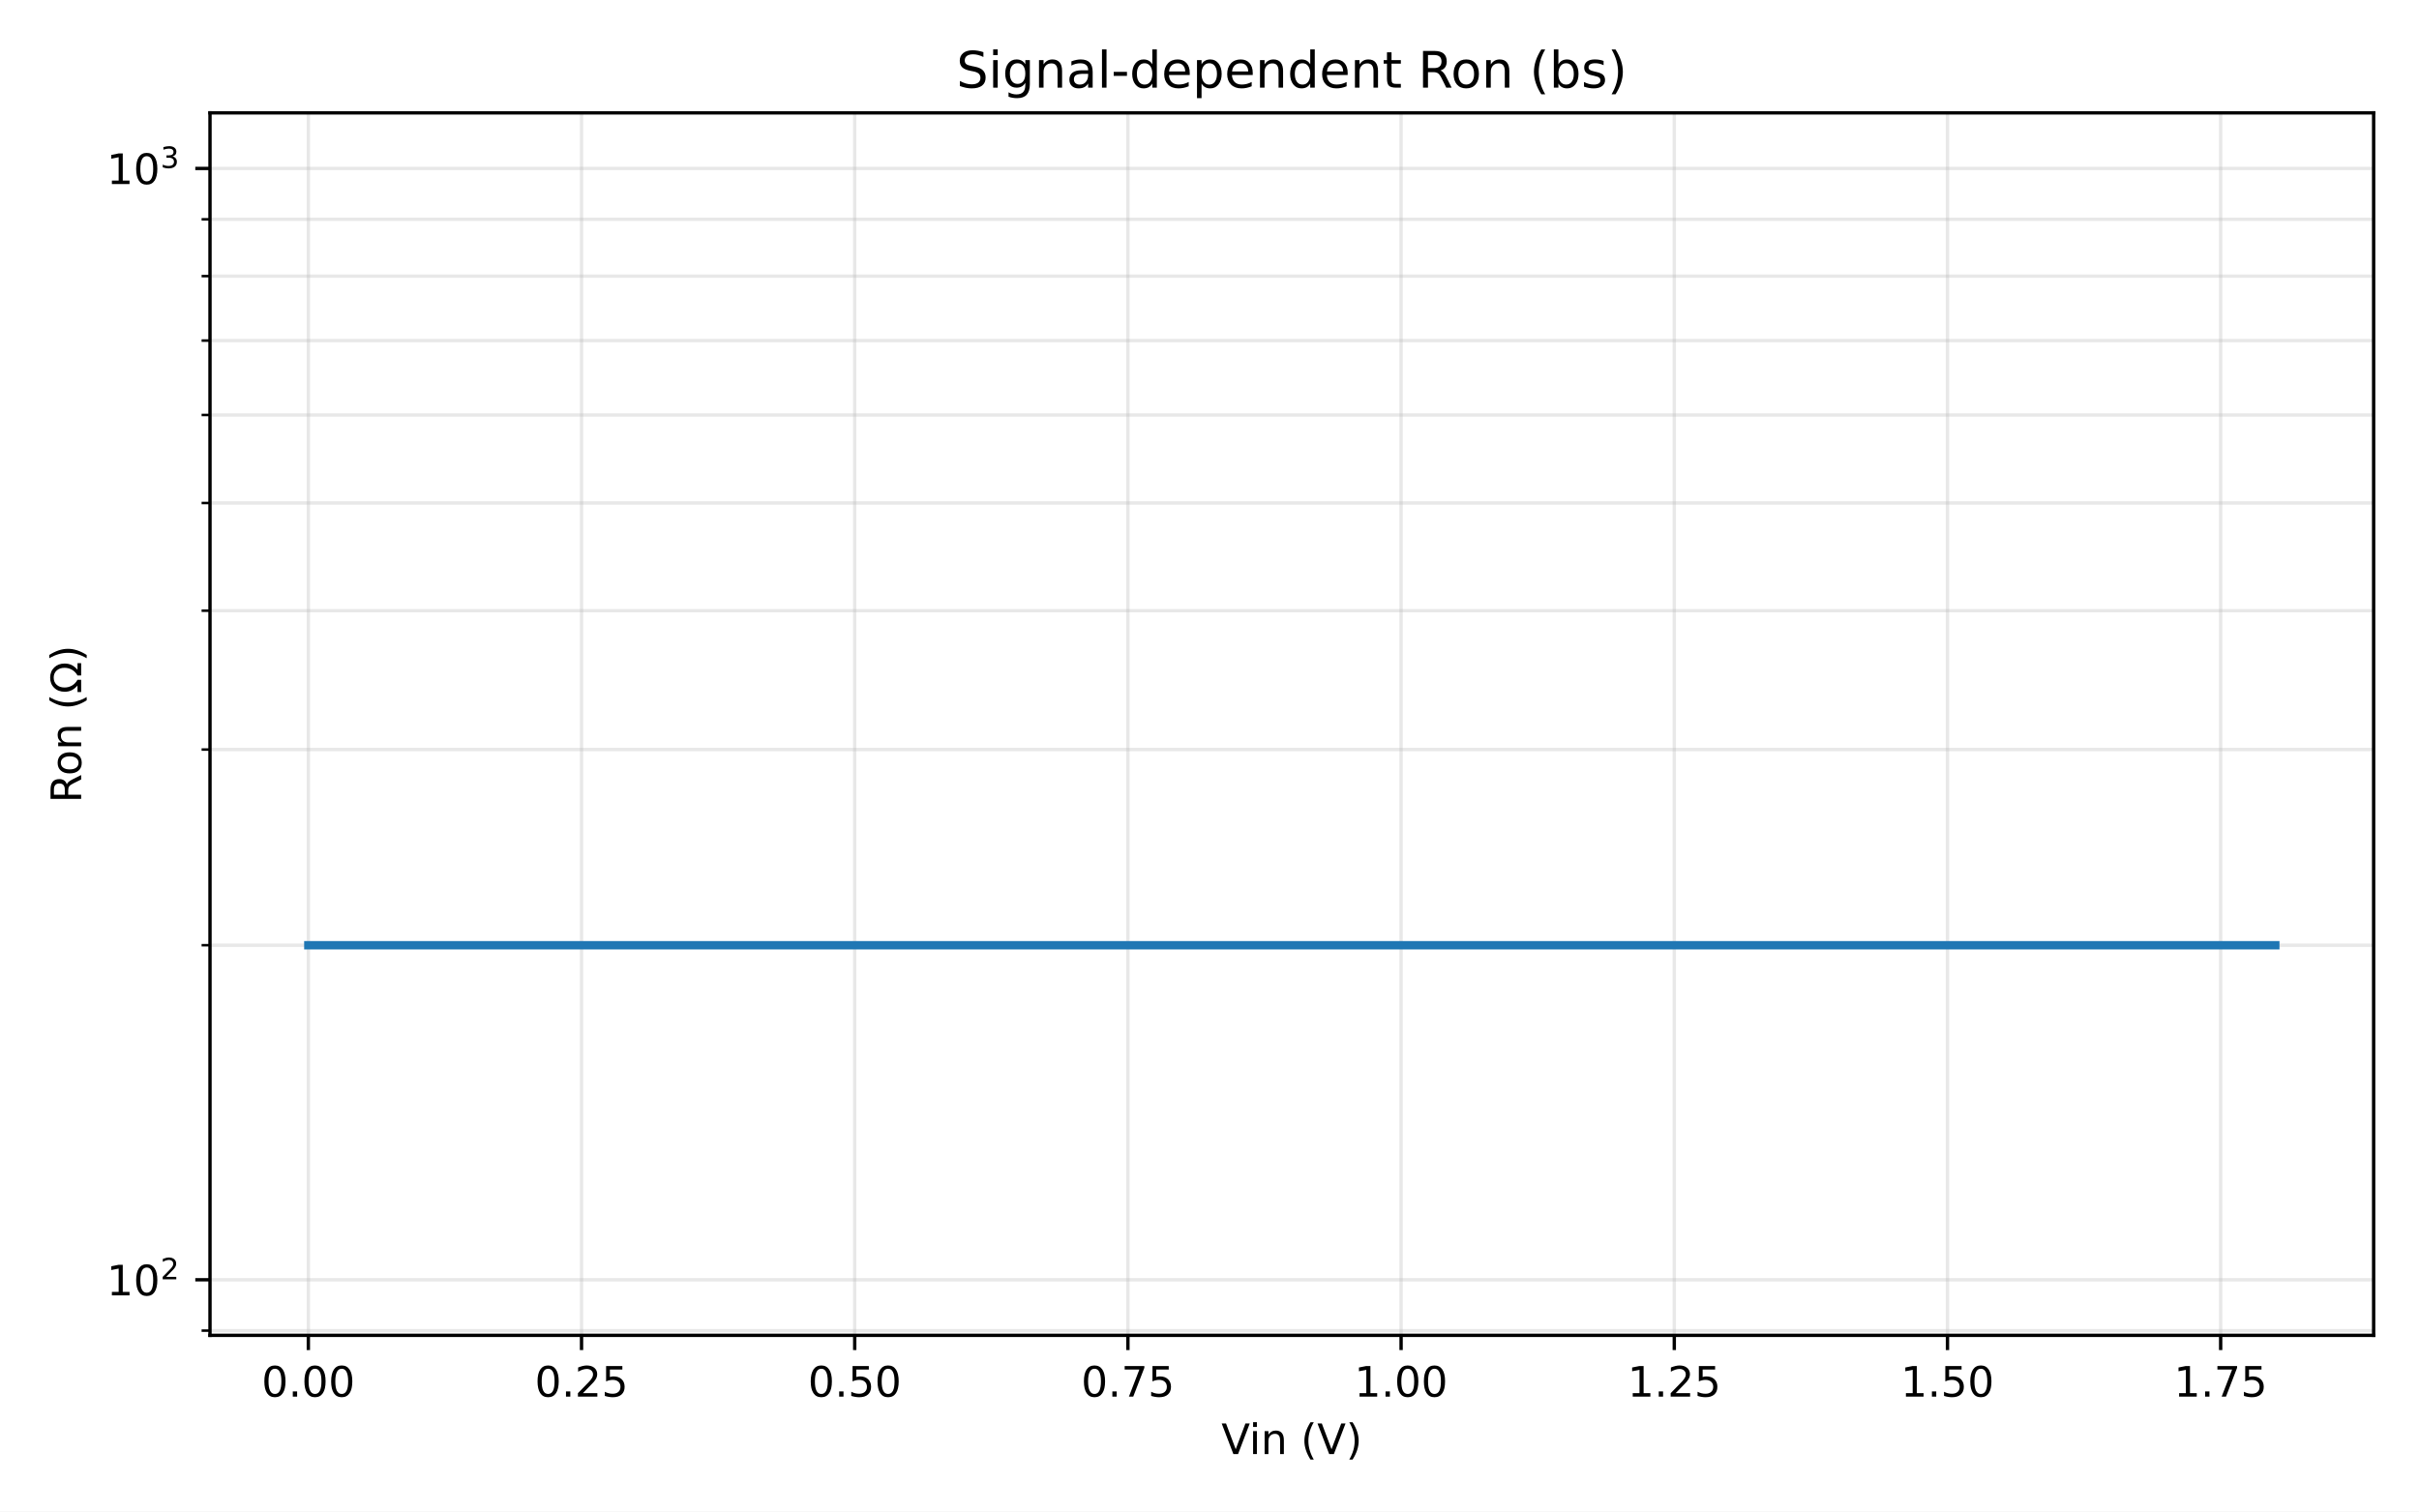
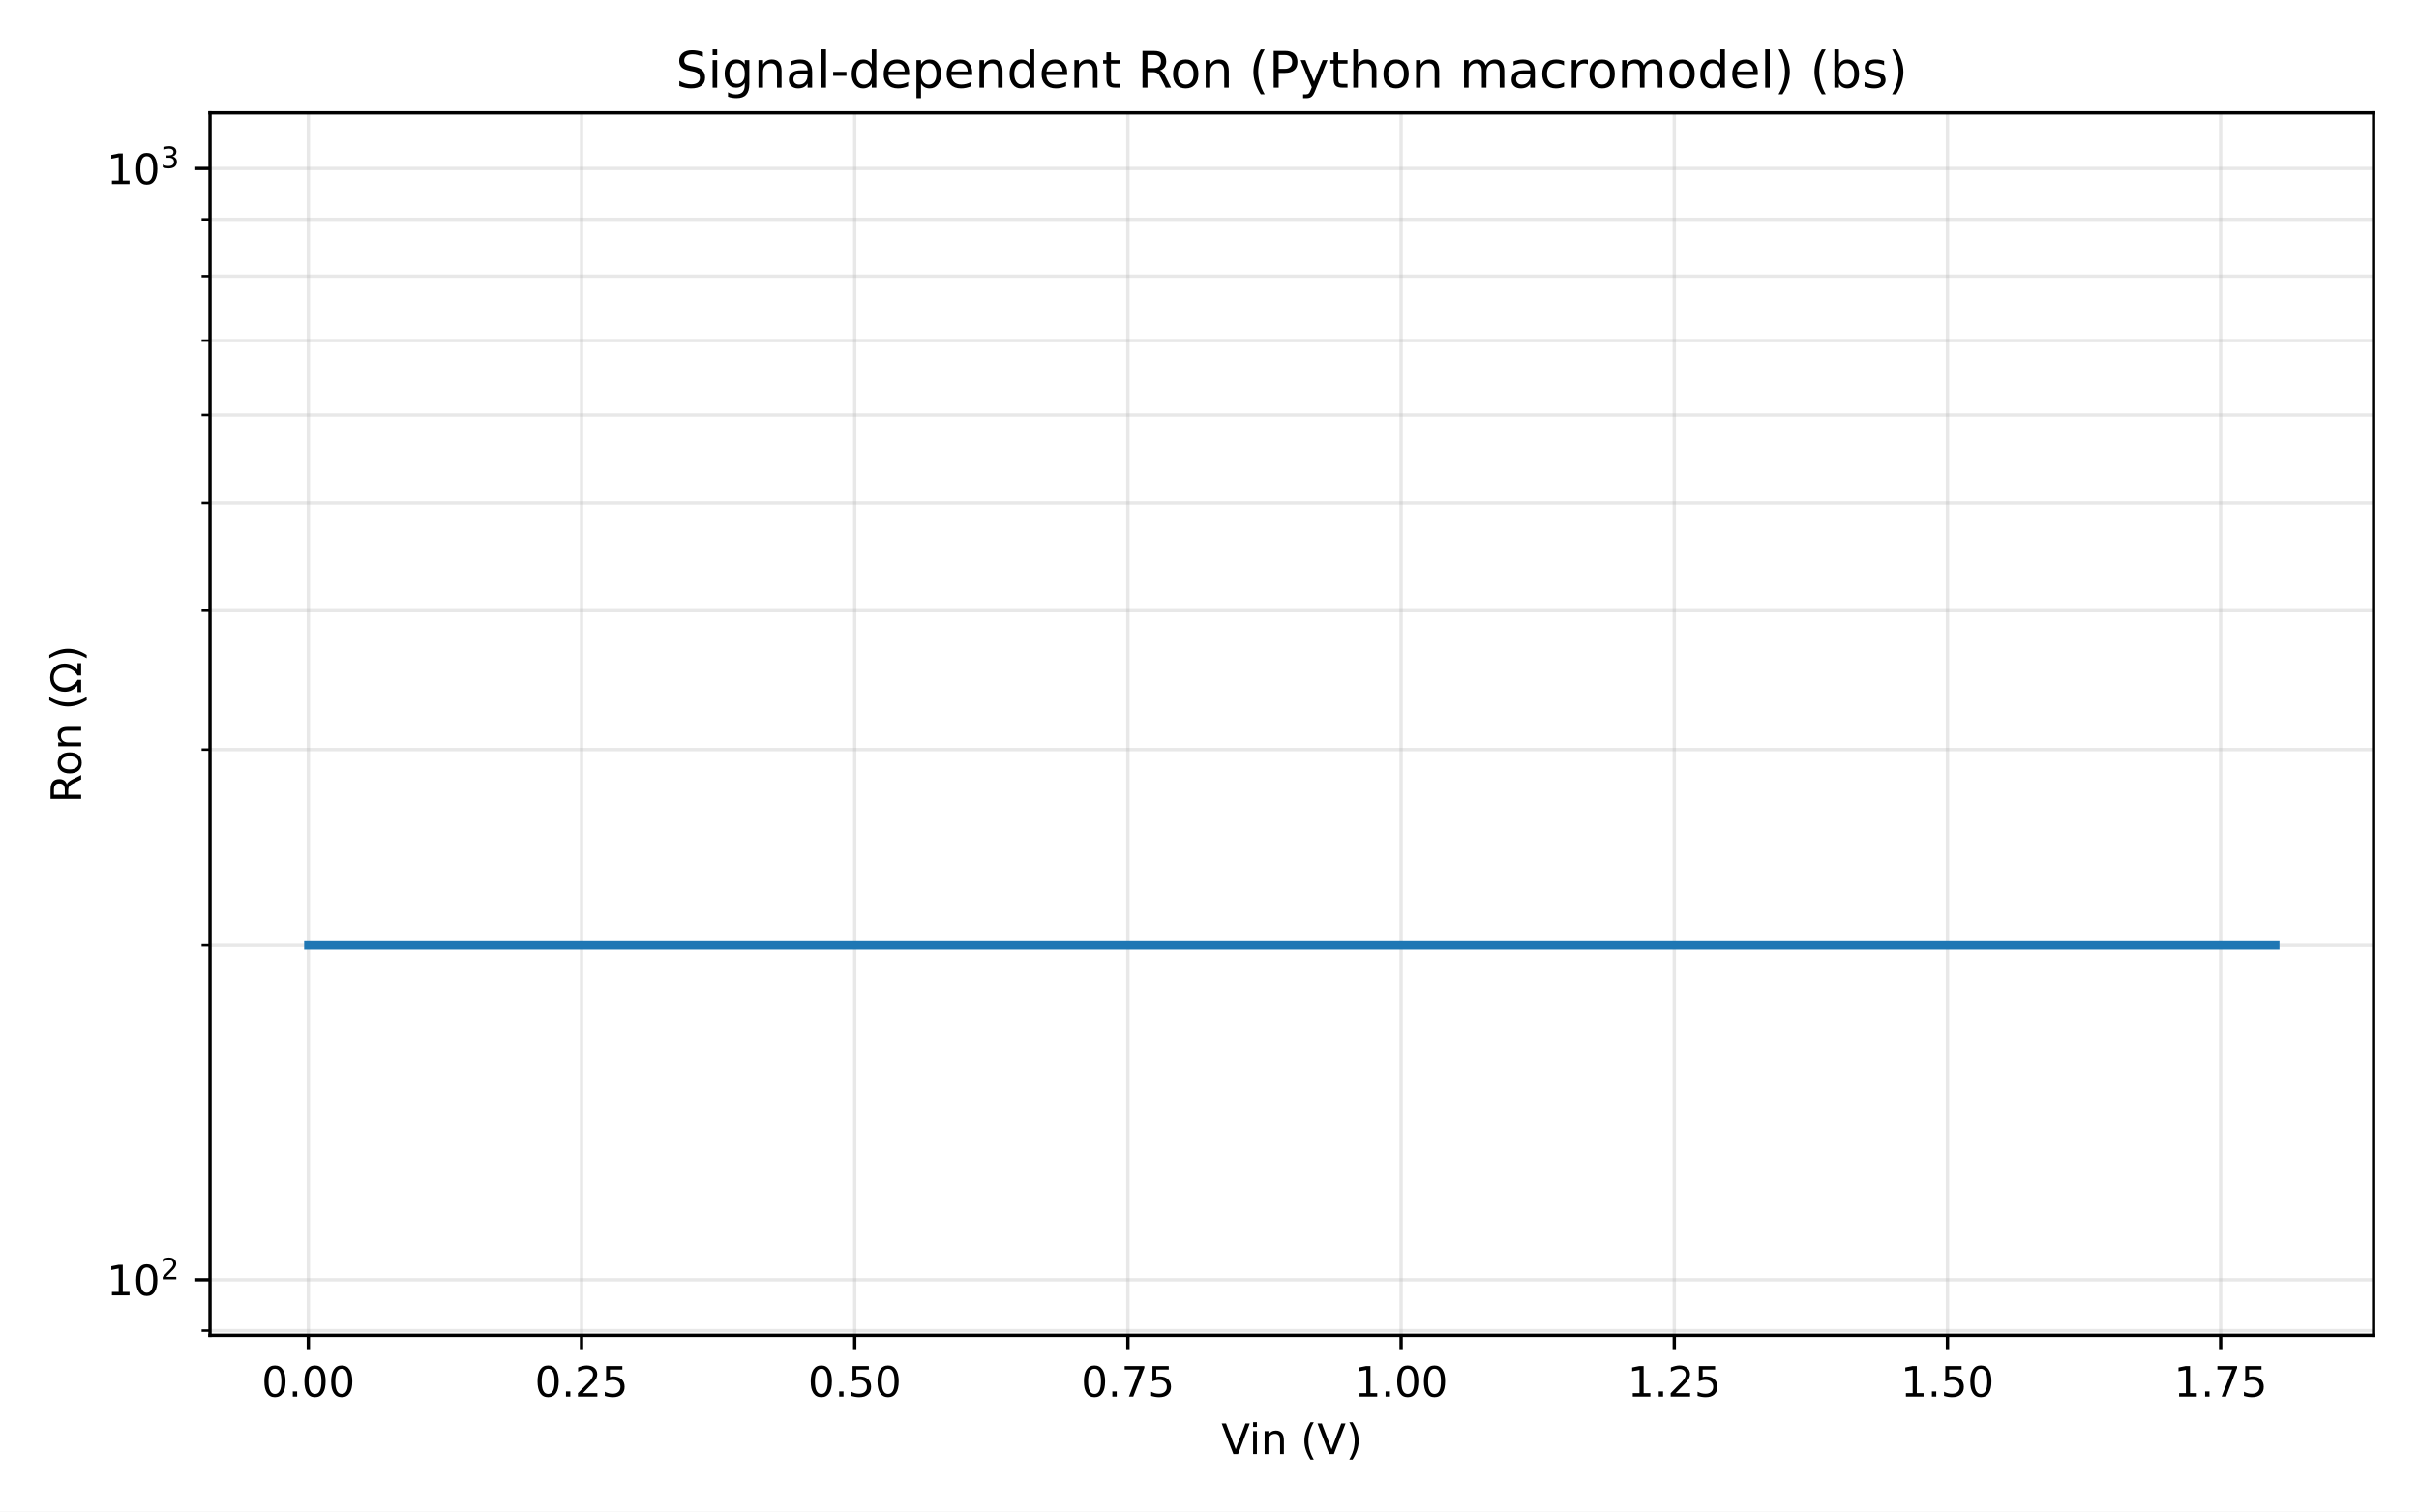
<svg xmlns="http://www.w3.org/2000/svg" xmlns:xlink="http://www.w3.org/1999/xlink" width="576pt" height="360pt" viewBox="0 0 576 360" version="1.1">
  <defs>
    <style type="text/css">*{stroke-linejoin: round; stroke-linecap: butt}</style>
  </defs>
  <g id="figure_1">
    <g id="patch_1">
      <path d="M 0 360  L 576 360  L 576 0  L 0 0  z " style="fill: #ffffff" />
    </g>
    <g id="axes_1">
      <g id="patch_2">
        <path d="M 50.003 318.04  L 565.2 318.04  L 565.2 26.88  L 50.003 26.88  z " style="fill: #ffffff" />
      </g>
      <g id="matplotlib.axis_1">
        <g id="xtick_1">
          <g id="line2d_1">
-             <path d="M 73.421 318.04  L 73.421 26.88  " clip-path="url(#p4375c2f585)" style="fill: none; stroke: #b0b0b0; stroke-opacity: 0.3; stroke-width: 0.8; stroke-linecap: square" />
+             <path d="M 73.421 318.04  L 73.421 26.88  " clip-path="url(#pabe0f84a61)" style="fill: none; stroke: #b0b0b0; stroke-opacity: 0.3; stroke-width: 0.8; stroke-linecap: square" />
          </g>
          <g id="line2d_2">
            <defs>
-               <path id="ma254325ad4" d="M 0 0  L 0 3.5  " style="stroke: #000000; stroke-width: 0.8" />
+               <path id="m6d37bb7fcc" d="M 0 0  L 0 3.5  " style="stroke: #000000; stroke-width: 0.8" />
            </defs>
            <g>
-               <use xlink:href="#ma254325ad4" x="73.421" y="318.04" style="stroke: #000000; stroke-width: 0.8" />
+               <use xlink:href="#m6d37bb7fcc" x="73.421" y="318.04" style="stroke: #000000; stroke-width: 0.8" />
            </g>
          </g>
          <g id="text_1">
            <g transform="translate(62.28793 332.6384) scale(0.1 -0.1)">
              <defs>
                <path id="DejaVuSans-30" d="M 2034 4250  Q 1547 4250 1301 3770  Q 1056 3291 1056 2328  Q 1056 1369 1301 889  Q 1547 409 2034 409  Q 2525 409 2770 889  Q 3016 1369 3016 2328  Q 3016 3291 2770 3770  Q 2525 4250 2034 4250  z M 2034 4750  Q 2819 4750 3233 4129  Q 3647 3509 3647 2328  Q 3647 1150 3233 529  Q 2819 -91 2034 -91  Q 1250 -91 836 529  Q 422 1150 422 2328  Q 422 3509 836 4129  Q 1250 4750 2034 4750  z " transform="scale(0.015625)" />
                <path id="DejaVuSans-2e" d="M 684 794  L 1344 794  L 1344 0  L 684 0  L 684 794  z " transform="scale(0.015625)" />
              </defs>
              <use xlink:href="#DejaVuSans-30" />
              <use xlink:href="#DejaVuSans-2e" transform="translate(63.62305 0)" />
              <use xlink:href="#DejaVuSans-30" transform="translate(95.41016 0)" />
              <use xlink:href="#DejaVuSans-30" transform="translate(159.0332 0)" />
            </g>
          </g>
        </g>
        <g id="xtick_2">
          <g id="line2d_3">
-             <path d="M 138.471 318.04  L 138.471 26.88  " clip-path="url(#p4375c2f585)" style="fill: none; stroke: #b0b0b0; stroke-opacity: 0.3; stroke-width: 0.8; stroke-linecap: square" />
+             <path d="M 138.471 318.04  L 138.471 26.88  " clip-path="url(#pabe0f84a61)" style="fill: none; stroke: #b0b0b0; stroke-opacity: 0.3; stroke-width: 0.8; stroke-linecap: square" />
          </g>
          <g id="line2d_4">
            <g>
-               <use xlink:href="#ma254325ad4" x="138.471" y="318.04" style="stroke: #000000; stroke-width: 0.8" />
+               <use xlink:href="#m6d37bb7fcc" x="138.471" y="318.04" style="stroke: #000000; stroke-width: 0.8" />
            </g>
          </g>
          <g id="text_2">
            <g transform="translate(127.3381 332.6384) scale(0.1 -0.1)">
              <defs>
                <path id="DejaVuSans-32" d="M 1228 531  L 3431 531  L 3431 0  L 469 0  L 469 531  Q 828 903 1448 1529  Q 2069 2156 2228 2338  Q 2531 2678 2651 2914  Q 2772 3150 2772 3378  Q 2772 3750 2511 3984  Q 2250 4219 1831 4219  Q 1534 4219 1204 4116  Q 875 4013 500 3803  L 500 4441  Q 881 4594 1212 4672  Q 1544 4750 1819 4750  Q 2544 4750 2975 4387  Q 3406 4025 3406 3419  Q 3406 3131 3298 2873  Q 3191 2616 2906 2266  Q 2828 2175 2409 1742  Q 1991 1309 1228 531  z " transform="scale(0.015625)" />
                <path id="DejaVuSans-35" d="M 691 4666  L 3169 4666  L 3169 4134  L 1269 4134  L 1269 2991  Q 1406 3038 1543 3061  Q 1681 3084 1819 3084  Q 2600 3084 3056 2656  Q 3513 2228 3513 1497  Q 3513 744 3044 326  Q 2575 -91 1722 -91  Q 1428 -91 1123 -41  Q 819 9 494 109  L 494 744  Q 775 591 1075 516  Q 1375 441 1709 441  Q 2250 441 2565 725  Q 2881 1009 2881 1497  Q 2881 1984 2565 2268  Q 2250 2553 1709 2553  Q 1456 2553 1204 2497  Q 953 2441 691 2322  L 691 4666  z " transform="scale(0.015625)" />
              </defs>
              <use xlink:href="#DejaVuSans-30" />
              <use xlink:href="#DejaVuSans-2e" transform="translate(63.62305 0)" />
              <use xlink:href="#DejaVuSans-32" transform="translate(95.41016 0)" />
              <use xlink:href="#DejaVuSans-35" transform="translate(159.0332 0)" />
            </g>
          </g>
        </g>
        <g id="xtick_3">
          <g id="line2d_5">
-             <path d="M 203.521 318.04  L 203.521 26.88  " clip-path="url(#p4375c2f585)" style="fill: none; stroke: #b0b0b0; stroke-opacity: 0.3; stroke-width: 0.8; stroke-linecap: square" />
+             <path d="M 203.521 318.04  L 203.521 26.88  " clip-path="url(#pabe0f84a61)" style="fill: none; stroke: #b0b0b0; stroke-opacity: 0.3; stroke-width: 0.8; stroke-linecap: square" />
          </g>
          <g id="line2d_6">
            <g>
-               <use xlink:href="#ma254325ad4" x="203.521" y="318.04" style="stroke: #000000; stroke-width: 0.8" />
+               <use xlink:href="#m6d37bb7fcc" x="203.521" y="318.04" style="stroke: #000000; stroke-width: 0.8" />
            </g>
          </g>
          <g id="text_3">
            <g transform="translate(192.3883 332.6384) scale(0.1 -0.1)">
              <use xlink:href="#DejaVuSans-30" />
              <use xlink:href="#DejaVuSans-2e" transform="translate(63.62305 0)" />
              <use xlink:href="#DejaVuSans-35" transform="translate(95.41016 0)" />
              <use xlink:href="#DejaVuSans-30" transform="translate(159.0332 0)" />
            </g>
          </g>
        </g>
        <g id="xtick_4">
          <g id="line2d_7">
-             <path d="M 268.571 318.04  L 268.571 26.88  " clip-path="url(#p4375c2f585)" style="fill: none; stroke: #b0b0b0; stroke-opacity: 0.3; stroke-width: 0.8; stroke-linecap: square" />
+             <path d="M 268.571 318.04  L 268.571 26.88  " clip-path="url(#pabe0f84a61)" style="fill: none; stroke: #b0b0b0; stroke-opacity: 0.3; stroke-width: 0.8; stroke-linecap: square" />
          </g>
          <g id="line2d_8">
            <g>
-               <use xlink:href="#ma254325ad4" x="268.571" y="318.04" style="stroke: #000000; stroke-width: 0.8" />
+               <use xlink:href="#m6d37bb7fcc" x="268.571" y="318.04" style="stroke: #000000; stroke-width: 0.8" />
            </g>
          </g>
          <g id="text_4">
            <g transform="translate(257.4384 332.6384) scale(0.1 -0.1)">
              <defs>
                <path id="DejaVuSans-37" d="M 525 4666  L 3525 4666  L 3525 4397  L 1831 0  L 1172 0  L 2766 4134  L 525 4134  L 525 4666  z " transform="scale(0.015625)" />
              </defs>
              <use xlink:href="#DejaVuSans-30" />
              <use xlink:href="#DejaVuSans-2e" transform="translate(63.62305 0)" />
              <use xlink:href="#DejaVuSans-37" transform="translate(95.41016 0)" />
              <use xlink:href="#DejaVuSans-35" transform="translate(159.0332 0)" />
            </g>
          </g>
        </g>
        <g id="xtick_5">
          <g id="line2d_9">
-             <path d="M 333.621 318.04  L 333.621 26.88  " clip-path="url(#p4375c2f585)" style="fill: none; stroke: #b0b0b0; stroke-opacity: 0.3; stroke-width: 0.8; stroke-linecap: square" />
+             <path d="M 333.621 318.04  L 333.621 26.88  " clip-path="url(#pabe0f84a61)" style="fill: none; stroke: #b0b0b0; stroke-opacity: 0.3; stroke-width: 0.8; stroke-linecap: square" />
          </g>
          <g id="line2d_10">
            <g>
-               <use xlink:href="#ma254325ad4" x="333.621" y="318.04" style="stroke: #000000; stroke-width: 0.8" />
+               <use xlink:href="#m6d37bb7fcc" x="333.621" y="318.04" style="stroke: #000000; stroke-width: 0.8" />
            </g>
          </g>
          <g id="text_5">
            <g transform="translate(322.4886 332.6384) scale(0.1 -0.1)">
              <defs>
                <path id="DejaVuSans-31" d="M 794 531  L 1825 531  L 1825 4091  L 703 3866  L 703 4441  L 1819 4666  L 2450 4666  L 2450 531  L 3481 531  L 3481 0  L 794 0  L 794 531  z " transform="scale(0.015625)" />
              </defs>
              <use xlink:href="#DejaVuSans-31" />
              <use xlink:href="#DejaVuSans-2e" transform="translate(63.62305 0)" />
              <use xlink:href="#DejaVuSans-30" transform="translate(95.41016 0)" />
              <use xlink:href="#DejaVuSans-30" transform="translate(159.0332 0)" />
            </g>
          </g>
        </g>
        <g id="xtick_6">
          <g id="line2d_11">
-             <path d="M 398.672 318.04  L 398.672 26.88  " clip-path="url(#p4375c2f585)" style="fill: none; stroke: #b0b0b0; stroke-opacity: 0.3; stroke-width: 0.8; stroke-linecap: square" />
+             <path d="M 398.672 318.04  L 398.672 26.88  " clip-path="url(#pabe0f84a61)" style="fill: none; stroke: #b0b0b0; stroke-opacity: 0.3; stroke-width: 0.8; stroke-linecap: square" />
          </g>
          <g id="line2d_12">
            <g>
-               <use xlink:href="#ma254325ad4" x="398.672" y="318.04" style="stroke: #000000; stroke-width: 0.8" />
+               <use xlink:href="#m6d37bb7fcc" x="398.672" y="318.04" style="stroke: #000000; stroke-width: 0.8" />
            </g>
          </g>
          <g id="text_6">
            <g transform="translate(387.5388 332.6384) scale(0.1 -0.1)">
              <use xlink:href="#DejaVuSans-31" />
              <use xlink:href="#DejaVuSans-2e" transform="translate(63.62305 0)" />
              <use xlink:href="#DejaVuSans-32" transform="translate(95.41016 0)" />
              <use xlink:href="#DejaVuSans-35" transform="translate(159.0332 0)" />
            </g>
          </g>
        </g>
        <g id="xtick_7">
          <g id="line2d_13">
-             <path d="M 463.722 318.04  L 463.722 26.88  " clip-path="url(#p4375c2f585)" style="fill: none; stroke: #b0b0b0; stroke-opacity: 0.3; stroke-width: 0.8; stroke-linecap: square" />
+             <path d="M 463.722 318.04  L 463.722 26.88  " clip-path="url(#pabe0f84a61)" style="fill: none; stroke: #b0b0b0; stroke-opacity: 0.3; stroke-width: 0.8; stroke-linecap: square" />
          </g>
          <g id="line2d_14">
            <g>
-               <use xlink:href="#ma254325ad4" x="463.722" y="318.04" style="stroke: #000000; stroke-width: 0.8" />
+               <use xlink:href="#m6d37bb7fcc" x="463.722" y="318.04" style="stroke: #000000; stroke-width: 0.8" />
            </g>
          </g>
          <g id="text_7">
            <g transform="translate(452.5889 332.6384) scale(0.1 -0.1)">
              <use xlink:href="#DejaVuSans-31" />
              <use xlink:href="#DejaVuSans-2e" transform="translate(63.62305 0)" />
              <use xlink:href="#DejaVuSans-35" transform="translate(95.41016 0)" />
              <use xlink:href="#DejaVuSans-30" transform="translate(159.0332 0)" />
            </g>
          </g>
        </g>
        <g id="xtick_8">
          <g id="line2d_15">
-             <path d="M 528.772 318.04  L 528.772 26.88  " clip-path="url(#p4375c2f585)" style="fill: none; stroke: #b0b0b0; stroke-opacity: 0.3; stroke-width: 0.8; stroke-linecap: square" />
+             <path d="M 528.772 318.04  L 528.772 26.88  " clip-path="url(#pabe0f84a61)" style="fill: none; stroke: #b0b0b0; stroke-opacity: 0.3; stroke-width: 0.8; stroke-linecap: square" />
          </g>
          <g id="line2d_16">
            <g>
-               <use xlink:href="#ma254325ad4" x="528.772" y="318.04" style="stroke: #000000; stroke-width: 0.8" />
+               <use xlink:href="#m6d37bb7fcc" x="528.772" y="318.04" style="stroke: #000000; stroke-width: 0.8" />
            </g>
          </g>
          <g id="text_8">
            <g transform="translate(517.6391 332.6384) scale(0.1 -0.1)">
              <use xlink:href="#DejaVuSans-31" />
              <use xlink:href="#DejaVuSans-2e" transform="translate(63.62305 0)" />
              <use xlink:href="#DejaVuSans-37" transform="translate(95.41016 0)" />
              <use xlink:href="#DejaVuSans-35" transform="translate(159.0332 0)" />
            </g>
          </g>
        </g>
        <g id="text_9">
          <g transform="translate(290.8248 346.3166) scale(0.1 -0.1)">
            <defs>
              <path id="DejaVuSans-56" d="M 1831 0  L 50 4666  L 709 4666  L 2188 738  L 3669 4666  L 4325 4666  L 2547 0  L 1831 0  z " transform="scale(0.015625)" />
              <path id="DejaVuSans-69" d="M 603 3500  L 1178 3500  L 1178 0  L 603 0  L 603 3500  z M 603 4863  L 1178 4863  L 1178 4134  L 603 4134  L 603 4863  z " transform="scale(0.015625)" />
              <path id="DejaVuSans-6e" d="M 3513 2113  L 3513 0  L 2938 0  L 2938 2094  Q 2938 2591 2744 2837  Q 2550 3084 2163 3084  Q 1697 3084 1428 2787  Q 1159 2491 1159 1978  L 1159 0  L 581 0  L 581 3500  L 1159 3500  L 1159 2956  Q 1366 3272 1645 3428  Q 1925 3584 2291 3584  Q 2894 3584 3203 3211  Q 3513 2838 3513 2113  z " transform="scale(0.015625)" />
              <path id="DejaVuSans-20" transform="scale(0.015625)" />
              <path id="DejaVuSans-28" d="M 1984 4856  Q 1566 4138 1362 3434  Q 1159 2731 1159 2009  Q 1159 1288 1364 580  Q 1569 -128 1984 -844  L 1484 -844  Q 1016 -109 783 600  Q 550 1309 550 2009  Q 550 2706 781 3412  Q 1013 4119 1484 4856  L 1984 4856  z " transform="scale(0.015625)" />
              <path id="DejaVuSans-29" d="M 513 4856  L 1013 4856  Q 1481 4119 1714 3412  Q 1947 2706 1947 2009  Q 1947 1309 1714 600  Q 1481 -109 1013 -844  L 513 -844  Q 928 -128 1133 580  Q 1338 1288 1338 2009  Q 1338 2731 1133 3434  Q 928 4138 513 4856  z " transform="scale(0.015625)" />
            </defs>
            <use xlink:href="#DejaVuSans-56" />
            <use xlink:href="#DejaVuSans-69" transform="translate(66.1582 0)" />
            <use xlink:href="#DejaVuSans-6e" transform="translate(93.94141 0)" />
            <use xlink:href="#DejaVuSans-20" transform="translate(157.3203 0)" />
            <use xlink:href="#DejaVuSans-28" transform="translate(189.1074 0)" />
            <use xlink:href="#DejaVuSans-56" transform="translate(228.1211 0)" />
            <use xlink:href="#DejaVuSans-29" transform="translate(296.5293 0)" />
          </g>
        </g>
      </g>
      <g id="matplotlib.axis_2">
        <g id="ytick_1">
          <g id="line2d_17">
-             <path d="M 50.003 304.805  L 565.2 304.805  " clip-path="url(#p4375c2f585)" style="fill: none; stroke: #b0b0b0; stroke-opacity: 0.3; stroke-width: 0.8; stroke-linecap: square" />
+             <path d="M 50.003 304.805  L 565.2 304.805  " clip-path="url(#pabe0f84a61)" style="fill: none; stroke: #b0b0b0; stroke-opacity: 0.3; stroke-width: 0.8; stroke-linecap: square" />
          </g>
          <g id="line2d_18">
            <defs>
-               <path id="mc913ff0b08" d="M 0 0  L -3.5 0  " style="stroke: #000000; stroke-width: 0.8" />
+               <path id="mf0f95cee46" d="M 0 0  L -3.5 0  " style="stroke: #000000; stroke-width: 0.8" />
            </defs>
            <g>
-               <use xlink:href="#mc913ff0b08" x="50.003" y="304.805" style="stroke: #000000; stroke-width: 0.8" />
+               <use xlink:href="#mf0f95cee46" x="50.003" y="304.805" style="stroke: #000000; stroke-width: 0.8" />
            </g>
          </g>
          <g id="text_10">
            <g transform="translate(25.40269 308.6047) scale(0.1 -0.1)">
              <use xlink:href="#DejaVuSans-31" transform="translate(0 0.765625)" />
              <use xlink:href="#DejaVuSans-30" transform="translate(63.62305 0.765625)" />
              <use xlink:href="#DejaVuSans-32" transform="translate(128.2031 39.04688) scale(0.7)" />
            </g>
          </g>
        </g>
        <g id="ytick_2">
          <g id="line2d_19">
-             <path d="M 50.003 40.115  L 565.2 40.115  " clip-path="url(#p4375c2f585)" style="fill: none; stroke: #b0b0b0; stroke-opacity: 0.3; stroke-width: 0.8; stroke-linecap: square" />
+             <path d="M 50.003 40.115  L 565.2 40.115  " clip-path="url(#pabe0f84a61)" style="fill: none; stroke: #b0b0b0; stroke-opacity: 0.3; stroke-width: 0.8; stroke-linecap: square" />
          </g>
          <g id="line2d_20">
            <g>
-               <use xlink:href="#mc913ff0b08" x="50.003" y="40.115" style="stroke: #000000; stroke-width: 0.8" />
+               <use xlink:href="#mf0f95cee46" x="50.003" y="40.115" style="stroke: #000000; stroke-width: 0.8" />
            </g>
          </g>
          <g id="text_11">
            <g transform="translate(25.40269 43.91376) scale(0.1 -0.1)">
              <defs>
                <path id="DejaVuSans-33" d="M 2597 2516  Q 3050 2419 3304 2112  Q 3559 1806 3559 1356  Q 3559 666 3084 287  Q 2609 -91 1734 -91  Q 1441 -91 1130 -33  Q 819 25 488 141  L 488 750  Q 750 597 1062 519  Q 1375 441 1716 441  Q 2309 441 2620 675  Q 2931 909 2931 1356  Q 2931 1769 2642 2001  Q 2353 2234 1838 2234  L 1294 2234  L 1294 2753  L 1863 2753  Q 2328 2753 2575 2939  Q 2822 3125 2822 3475  Q 2822 3834 2567 4026  Q 2313 4219 1838 4219  Q 1578 4219 1281 4162  Q 984 4106 628 3988  L 628 4550  Q 988 4650 1302 4700  Q 1616 4750 1894 4750  Q 2613 4750 3031 4423  Q 3450 4097 3450 3541  Q 3450 3153 3228 2886  Q 3006 2619 2597 2516  z " transform="scale(0.015625)" />
              </defs>
              <use xlink:href="#DejaVuSans-31" transform="translate(0 0.765625)" />
              <use xlink:href="#DejaVuSans-30" transform="translate(63.62305 0.765625)" />
              <use xlink:href="#DejaVuSans-33" transform="translate(128.2031 39.04688) scale(0.7)" />
            </g>
          </g>
        </g>
        <g id="ytick_3">
          <g id="line2d_21">
-             <path d="M 50.003 316.917  L 565.2 316.917  " clip-path="url(#p4375c2f585)" style="fill: none; stroke: #b0b0b0; stroke-opacity: 0.3; stroke-width: 0.8; stroke-linecap: square" />
+             <path d="M 50.003 316.917  L 565.2 316.917  " clip-path="url(#pabe0f84a61)" style="fill: none; stroke: #b0b0b0; stroke-opacity: 0.3; stroke-width: 0.8; stroke-linecap: square" />
          </g>
          <g id="line2d_22">
            <defs>
-               <path id="m770fb0cd89" d="M 0 0  L -2 0  " style="stroke: #000000; stroke-width: 0.6" />
+               <path id="m618dcc4f18" d="M 0 0  L -2 0  " style="stroke: #000000; stroke-width: 0.6" />
            </defs>
            <g>
-               <use xlink:href="#m770fb0cd89" x="50.003" y="316.917" style="stroke: #000000; stroke-width: 0.6" />
+               <use xlink:href="#m618dcc4f18" x="50.003" y="316.917" style="stroke: #000000; stroke-width: 0.6" />
            </g>
          </g>
        </g>
        <g id="ytick_4">
          <g id="line2d_23">
-             <path d="M 50.003 225.126  L 565.2 225.126  " clip-path="url(#p4375c2f585)" style="fill: none; stroke: #b0b0b0; stroke-opacity: 0.3; stroke-width: 0.8; stroke-linecap: square" />
+             <path d="M 50.003 225.126  L 565.2 225.126  " clip-path="url(#pabe0f84a61)" style="fill: none; stroke: #b0b0b0; stroke-opacity: 0.3; stroke-width: 0.8; stroke-linecap: square" />
          </g>
          <g id="line2d_24">
            <g>
-               <use xlink:href="#m770fb0cd89" x="50.003" y="225.126" style="stroke: #000000; stroke-width: 0.6" />
+               <use xlink:href="#m618dcc4f18" x="50.003" y="225.126" style="stroke: #000000; stroke-width: 0.6" />
            </g>
          </g>
        </g>
        <g id="ytick_5">
          <g id="line2d_25">
-             <path d="M 50.003 178.516  L 565.2 178.516  " clip-path="url(#p4375c2f585)" style="fill: none; stroke: #b0b0b0; stroke-opacity: 0.3; stroke-width: 0.8; stroke-linecap: square" />
+             <path d="M 50.003 178.516  L 565.2 178.516  " clip-path="url(#pabe0f84a61)" style="fill: none; stroke: #b0b0b0; stroke-opacity: 0.3; stroke-width: 0.8; stroke-linecap: square" />
          </g>
          <g id="line2d_26">
            <g>
-               <use xlink:href="#m770fb0cd89" x="50.003" y="178.516" style="stroke: #000000; stroke-width: 0.6" />
+               <use xlink:href="#m618dcc4f18" x="50.003" y="178.516" style="stroke: #000000; stroke-width: 0.6" />
            </g>
          </g>
        </g>
        <g id="ytick_6">
          <g id="line2d_27">
-             <path d="M 50.003 145.446  L 565.2 145.446  " clip-path="url(#p4375c2f585)" style="fill: none; stroke: #b0b0b0; stroke-opacity: 0.3; stroke-width: 0.8; stroke-linecap: square" />
+             <path d="M 50.003 145.446  L 565.2 145.446  " clip-path="url(#pabe0f84a61)" style="fill: none; stroke: #b0b0b0; stroke-opacity: 0.3; stroke-width: 0.8; stroke-linecap: square" />
          </g>
          <g id="line2d_28">
            <g>
-               <use xlink:href="#m770fb0cd89" x="50.003" y="145.446" style="stroke: #000000; stroke-width: 0.6" />
+               <use xlink:href="#m618dcc4f18" x="50.003" y="145.446" style="stroke: #000000; stroke-width: 0.6" />
            </g>
          </g>
        </g>
        <g id="ytick_7">
          <g id="line2d_29">
-             <path d="M 50.003 119.794  L 565.2 119.794  " clip-path="url(#p4375c2f585)" style="fill: none; stroke: #b0b0b0; stroke-opacity: 0.3; stroke-width: 0.8; stroke-linecap: square" />
+             <path d="M 50.003 119.794  L 565.2 119.794  " clip-path="url(#pabe0f84a61)" style="fill: none; stroke: #b0b0b0; stroke-opacity: 0.3; stroke-width: 0.8; stroke-linecap: square" />
          </g>
          <g id="line2d_30">
            <g>
-               <use xlink:href="#m770fb0cd89" x="50.003" y="119.794" style="stroke: #000000; stroke-width: 0.6" />
+               <use xlink:href="#m618dcc4f18" x="50.003" y="119.794" style="stroke: #000000; stroke-width: 0.6" />
            </g>
          </g>
        </g>
        <g id="ytick_8">
          <g id="line2d_31">
-             <path d="M 50.003 98.836  L 565.2 98.836  " clip-path="url(#p4375c2f585)" style="fill: none; stroke: #b0b0b0; stroke-opacity: 0.3; stroke-width: 0.8; stroke-linecap: square" />
+             <path d="M 50.003 98.836  L 565.2 98.836  " clip-path="url(#pabe0f84a61)" style="fill: none; stroke: #b0b0b0; stroke-opacity: 0.3; stroke-width: 0.8; stroke-linecap: square" />
          </g>
          <g id="line2d_32">
            <g>
-               <use xlink:href="#m770fb0cd89" x="50.003" y="98.836" style="stroke: #000000; stroke-width: 0.6" />
+               <use xlink:href="#m618dcc4f18" x="50.003" y="98.836" style="stroke: #000000; stroke-width: 0.6" />
            </g>
          </g>
        </g>
        <g id="ytick_9">
          <g id="line2d_33">
-             <path d="M 50.003 81.116  L 565.2 81.116  " clip-path="url(#p4375c2f585)" style="fill: none; stroke: #b0b0b0; stroke-opacity: 0.3; stroke-width: 0.8; stroke-linecap: square" />
+             <path d="M 50.003 81.116  L 565.2 81.116  " clip-path="url(#pabe0f84a61)" style="fill: none; stroke: #b0b0b0; stroke-opacity: 0.3; stroke-width: 0.8; stroke-linecap: square" />
          </g>
          <g id="line2d_34">
            <g>
-               <use xlink:href="#m770fb0cd89" x="50.003" y="81.116" style="stroke: #000000; stroke-width: 0.6" />
+               <use xlink:href="#m618dcc4f18" x="50.003" y="81.116" style="stroke: #000000; stroke-width: 0.6" />
            </g>
          </g>
        </g>
        <g id="ytick_10">
          <g id="line2d_35">
-             <path d="M 50.003 65.766  L 565.2 65.766  " clip-path="url(#p4375c2f585)" style="fill: none; stroke: #b0b0b0; stroke-opacity: 0.3; stroke-width: 0.8; stroke-linecap: square" />
+             <path d="M 50.003 65.766  L 565.2 65.766  " clip-path="url(#pabe0f84a61)" style="fill: none; stroke: #b0b0b0; stroke-opacity: 0.3; stroke-width: 0.8; stroke-linecap: square" />
          </g>
          <g id="line2d_36">
            <g>
-               <use xlink:href="#m770fb0cd89" x="50.003" y="65.766" style="stroke: #000000; stroke-width: 0.6" />
+               <use xlink:href="#m618dcc4f18" x="50.003" y="65.766" style="stroke: #000000; stroke-width: 0.6" />
            </g>
          </g>
        </g>
        <g id="ytick_11">
          <g id="line2d_37">
-             <path d="M 50.003 52.226  L 565.2 52.226  " clip-path="url(#p4375c2f585)" style="fill: none; stroke: #b0b0b0; stroke-opacity: 0.3; stroke-width: 0.8; stroke-linecap: square" />
+             <path d="M 50.003 52.226  L 565.2 52.226  " clip-path="url(#pabe0f84a61)" style="fill: none; stroke: #b0b0b0; stroke-opacity: 0.3; stroke-width: 0.8; stroke-linecap: square" />
          </g>
          <g id="line2d_38">
            <g>
-               <use xlink:href="#m770fb0cd89" x="50.003" y="52.226" style="stroke: #000000; stroke-width: 0.6" />
+               <use xlink:href="#m618dcc4f18" x="50.003" y="52.226" style="stroke: #000000; stroke-width: 0.6" />
            </g>
          </g>
        </g>
        <g id="text_12">
          <g transform="translate(19.323 191.2491) rotate(-90) scale(0.1 -0.1)">
            <defs>
              <path id="DejaVuSans-52" d="M 2841 2188  Q 3044 2119 3236 1894  Q 3428 1669 3622 1275  L 4263 0  L 3584 0  L 2988 1197  Q 2756 1666 2539 1819  Q 2322 1972 1947 1972  L 1259 1972  L 1259 0  L 628 0  L 628 4666  L 2053 4666  Q 2853 4666 3247 4331  Q 3641 3997 3641 3322  Q 3641 2881 3436 2590  Q 3231 2300 2841 2188  z M 1259 4147  L 1259 2491  L 2053 2491  Q 2509 2491 2742 2702  Q 2975 2913 2975 3322  Q 2975 3731 2742 3939  Q 2509 4147 2053 4147  L 1259 4147  z " transform="scale(0.015625)" />
              <path id="DejaVuSans-6f" d="M 1959 3097  Q 1497 3097 1228 2736  Q 959 2375 959 1747  Q 959 1119 1226 758  Q 1494 397 1959 397  Q 2419 397 2687 759  Q 2956 1122 2956 1747  Q 2956 2369 2687 2733  Q 2419 3097 1959 3097  z M 1959 3584  Q 2709 3584 3137 3096  Q 3566 2609 3566 1747  Q 3566 888 3137 398  Q 2709 -91 1959 -91  Q 1206 -91 779 398  Q 353 888 353 1747  Q 353 2609 779 3096  Q 1206 3584 1959 3584  z " transform="scale(0.015625)" />
              <path id="DejaVuSans-3a9" d="M 4647 556  L 4647 0  L 2772 0  L 2772 556  Q 3325 859 3634 1378  Q 3944 1897 3944 2528  Q 3944 3278 3531 3731  Q 3119 4184 2444 4184  Q 1769 4184 1355 3729  Q 941 3275 941 2528  Q 941 1897 1250 1378  Q 1563 859 2119 556  L 2119 0  L 244 0  L 244 556  L 1241 556  Q 747 991 519 1456  Q 294 1922 294 2497  Q 294 3491 894 4106  Q 1491 4722 2444 4722  Q 3391 4722 3994 4106  Q 4594 3494 4594 2528  Q 4594 1922 4372 1459  Q 4150 997 3647 556  L 4647 556  z " transform="scale(0.015625)" />
            </defs>
            <use xlink:href="#DejaVuSans-52" />
            <use xlink:href="#DejaVuSans-6f" transform="translate(64.98242 0)" />
            <use xlink:href="#DejaVuSans-6e" transform="translate(126.1641 0)" />
            <use xlink:href="#DejaVuSans-20" transform="translate(189.543 0)" />
            <use xlink:href="#DejaVuSans-28" transform="translate(221.3301 0)" />
            <use xlink:href="#DejaVuSans-3a9" transform="translate(260.3438 0)" />
            <use xlink:href="#DejaVuSans-29" transform="translate(336.7598 0)" />
          </g>
        </g>
      </g>
      <g id="line2d_39">
-         <path d="M 73.421 225.126  L 82.979 225.126  L 92.538 225.126  L 102.096 225.126  L 111.654 225.126  L 121.213 225.126  L 130.771 225.126  L 140.329 225.126  L 149.888 225.126  L 159.446 225.126  L 169.005 225.126  L 178.563 225.126  L 188.121 225.126  L 197.68 225.126  L 207.238 225.126  L 216.797 225.126  L 226.355 225.126  L 235.913 225.126  L 245.472 225.126  L 255.03 225.126  L 264.589 225.126  L 274.147 225.126  L 283.705 225.126  L 293.264 225.126  L 302.822 225.126  L 312.381 225.126  L 321.939 225.126  L 331.497 225.126  L 341.056 225.126  L 350.614 225.126  L 360.172 225.126  L 369.731 225.126  L 379.289 225.126  L 388.848 225.126  L 398.406 225.126  L 407.964 225.126  L 417.523 225.126  L 427.081 225.126  L 436.64 225.126  L 446.198 225.126  L 455.756 225.126  L 465.315 225.126  L 474.873 225.126  L 484.432 225.126  L 493.99 225.126  L 503.548 225.126  L 513.107 225.126  L 522.665 225.126  L 532.224 225.126  L 541.782 225.126  " clip-path="url(#p4375c2f585)" style="fill: none; stroke: #1f77b4; stroke-width: 2; stroke-linecap: square" />
+         <path d="M 73.421 225.126  L 82.979 225.126  L 92.538 225.126  L 102.096 225.126  L 111.654 225.126  L 121.213 225.126  L 130.771 225.126  L 140.329 225.126  L 149.888 225.126  L 159.446 225.126  L 169.005 225.126  L 178.563 225.126  L 188.121 225.126  L 197.68 225.126  L 207.238 225.126  L 216.797 225.126  L 226.355 225.126  L 235.913 225.126  L 245.472 225.126  L 255.03 225.126  L 264.589 225.126  L 274.147 225.126  L 283.705 225.126  L 293.264 225.126  L 302.822 225.126  L 312.381 225.126  L 321.939 225.126  L 331.497 225.126  L 341.056 225.126  L 350.614 225.126  L 360.172 225.126  L 369.731 225.126  L 379.289 225.126  L 388.848 225.126  L 398.406 225.126  L 407.964 225.126  L 417.523 225.126  L 427.081 225.126  L 436.64 225.126  L 446.198 225.126  L 455.756 225.126  L 465.315 225.126  L 474.873 225.126  L 484.432 225.126  L 493.99 225.126  L 503.548 225.126  L 513.107 225.126  L 522.665 225.126  L 532.224 225.126  L 541.782 225.126  " clip-path="url(#pabe0f84a61)" style="fill: none; stroke: #1f77b4; stroke-width: 2; stroke-linecap: square" />
      </g>
      <g id="patch_3">
        <path d="M 50.003 318.04  L 50.003 26.88  " style="fill: none; stroke: #000000; stroke-width: 0.8; stroke-linejoin: miter; stroke-linecap: square" />
      </g>
      <g id="patch_4">
        <path d="M 565.2 318.04  L 565.2 26.88  " style="fill: none; stroke: #000000; stroke-width: 0.8; stroke-linejoin: miter; stroke-linecap: square" />
      </g>
      <g id="patch_5">
        <path d="M 50.003 318.04  L 565.2 318.04  " style="fill: none; stroke: #000000; stroke-width: 0.8; stroke-linejoin: miter; stroke-linecap: square" />
      </g>
      <g id="patch_6">
        <path d="M 50.003 26.88  L 565.2 26.88  " style="fill: none; stroke: #000000; stroke-width: 0.8; stroke-linejoin: miter; stroke-linecap: square" />
      </g>
      <g id="text_13">
-         <g transform="translate(227.7423 20.88) scale(0.12 -0.12)">
+         <g transform="translate(160.9426 20.88) scale(0.12 -0.12)">
          <defs>
            <path id="DejaVuSans-53" d="M 3425 4513  L 3425 3897  Q 3066 4069 2747 4153  Q 2428 4238 2131 4238  Q 1616 4238 1336 4038  Q 1056 3838 1056 3469  Q 1056 3159 1242 3001  Q 1428 2844 1947 2747  L 2328 2669  Q 3034 2534 3370 2195  Q 3706 1856 3706 1288  Q 3706 609 3251 259  Q 2797 -91 1919 -91  Q 1588 -91 1214 -16  Q 841 59 441 206  L 441 856  Q 825 641 1194 531  Q 1563 422 1919 422  Q 2459 422 2753 634  Q 3047 847 3047 1241  Q 3047 1584 2836 1778  Q 2625 1972 2144 2069  L 1759 2144  Q 1053 2284 737 2584  Q 422 2884 422 3419  Q 422 4038 858 4394  Q 1294 4750 2059 4750  Q 2388 4750 2728 4690  Q 3069 4631 3425 4513  z " transform="scale(0.015625)" />
            <path id="DejaVuSans-67" d="M 2906 1791  Q 2906 2416 2648 2759  Q 2391 3103 1925 3103  Q 1463 3103 1205 2759  Q 947 2416 947 1791  Q 947 1169 1205 825  Q 1463 481 1925 481  Q 2391 481 2648 825  Q 2906 1169 2906 1791  z M 3481 434  Q 3481 -459 3084 -895  Q 2688 -1331 1869 -1331  Q 1566 -1331 1297 -1286  Q 1028 -1241 775 -1147  L 775 -588  Q 1028 -725 1275 -790  Q 1522 -856 1778 -856  Q 2344 -856 2625 -561  Q 2906 -266 2906 331  L 2906 616  Q 2728 306 2450 153  Q 2172 0 1784 0  Q 1141 0 747 490  Q 353 981 353 1791  Q 353 2603 747 3093  Q 1141 3584 1784 3584  Q 2172 3584 2450 3431  Q 2728 3278 2906 2969  L 2906 3500  L 3481 3500  L 3481 434  z " transform="scale(0.015625)" />
            <path id="DejaVuSans-61" d="M 2194 1759  Q 1497 1759 1228 1600  Q 959 1441 959 1056  Q 959 750 1161 570  Q 1363 391 1709 391  Q 2188 391 2477 730  Q 2766 1069 2766 1631  L 2766 1759  L 2194 1759  z M 3341 1997  L 3341 0  L 2766 0  L 2766 531  Q 2569 213 2275 61  Q 1981 -91 1556 -91  Q 1019 -91 701 211  Q 384 513 384 1019  Q 384 1609 779 1909  Q 1175 2209 1959 2209  L 2766 2209  L 2766 2266  Q 2766 2663 2505 2880  Q 2244 3097 1772 3097  Q 1472 3097 1187 3025  Q 903 2953 641 2809  L 641 3341  Q 956 3463 1253 3523  Q 1550 3584 1831 3584  Q 2591 3584 2966 3190  Q 3341 2797 3341 1997  z " transform="scale(0.015625)" />
            <path id="DejaVuSans-6c" d="M 603 4863  L 1178 4863  L 1178 0  L 603 0  L 603 4863  z " transform="scale(0.015625)" />
            <path id="DejaVuSans-2d" d="M 313 2009  L 1997 2009  L 1997 1497  L 313 1497  L 313 2009  z " transform="scale(0.015625)" />
            <path id="DejaVuSans-64" d="M 2906 2969  L 2906 4863  L 3481 4863  L 3481 0  L 2906 0  L 2906 525  Q 2725 213 2448 61  Q 2172 -91 1784 -91  Q 1150 -91 751 415  Q 353 922 353 1747  Q 353 2572 751 3078  Q 1150 3584 1784 3584  Q 2172 3584 2448 3432  Q 2725 3281 2906 2969  z M 947 1747  Q 947 1113 1208 752  Q 1469 391 1925 391  Q 2381 391 2643 752  Q 2906 1113 2906 1747  Q 2906 2381 2643 2742  Q 2381 3103 1925 3103  Q 1469 3103 1208 2742  Q 947 2381 947 1747  z " transform="scale(0.015625)" />
            <path id="DejaVuSans-65" d="M 3597 1894  L 3597 1613  L 953 1613  Q 991 1019 1311 708  Q 1631 397 2203 397  Q 2534 397 2845 478  Q 3156 559 3463 722  L 3463 178  Q 3153 47 2828 -22  Q 2503 -91 2169 -91  Q 1331 -91 842 396  Q 353 884 353 1716  Q 353 2575 817 3079  Q 1281 3584 2069 3584  Q 2775 3584 3186 3129  Q 3597 2675 3597 1894  z M 3022 2063  Q 3016 2534 2758 2815  Q 2500 3097 2075 3097  Q 1594 3097 1305 2825  Q 1016 2553 972 2059  L 3022 2063  z " transform="scale(0.015625)" />
            <path id="DejaVuSans-70" d="M 1159 525  L 1159 -1331  L 581 -1331  L 581 3500  L 1159 3500  L 1159 2969  Q 1341 3281 1617 3432  Q 1894 3584 2278 3584  Q 2916 3584 3314 3078  Q 3713 2572 3713 1747  Q 3713 922 3314 415  Q 2916 -91 2278 -91  Q 1894 -91 1617 61  Q 1341 213 1159 525  z M 3116 1747  Q 3116 2381 2855 2742  Q 2594 3103 2138 3103  Q 1681 3103 1420 2742  Q 1159 2381 1159 1747  Q 1159 1113 1420 752  Q 1681 391 2138 391  Q 2594 391 2855 752  Q 3116 1113 3116 1747  z " transform="scale(0.015625)" />
            <path id="DejaVuSans-74" d="M 1172 4494  L 1172 3500  L 2356 3500  L 2356 3053  L 1172 3053  L 1172 1153  Q 1172 725 1289 603  Q 1406 481 1766 481  L 2356 481  L 2356 0  L 1766 0  Q 1100 0 847 248  Q 594 497 594 1153  L 594 3053  L 172 3053  L 172 3500  L 594 3500  L 594 4494  L 1172 4494  z " transform="scale(0.015625)" />
+             <path id="DejaVuSans-50" d="M 1259 4147  L 1259 2394  L 2053 2394  Q 2494 2394 2734 2622  Q 2975 2850 2975 3272  Q 2975 3691 2734 3919  Q 2494 4147 2053 4147  L 1259 4147  z M 628 4666  L 2053 4666  Q 2838 4666 3239 4311  Q 3641 3956 3641 3272  Q 3641 2581 3239 2228  Q 2838 1875 2053 1875  L 1259 1875  L 1259 0  L 628 0  L 628 4666  z " transform="scale(0.015625)" />
+             <path id="DejaVuSans-79" d="M 2059 -325  Q 1816 -950 1584 -1140  Q 1353 -1331 966 -1331  L 506 -1331  L 506 -850  L 844 -850  Q 1081 -850 1212 -737  Q 1344 -625 1503 -206  L 1606 56  L 191 3500  L 800 3500  L 1894 763  L 2988 3500  L 3597 3500  L 2059 -325  z " transform="scale(0.015625)" />
+             <path id="DejaVuSans-68" d="M 3513 2113  L 3513 0  L 2938 0  L 2938 2094  Q 2938 2591 2744 2837  Q 2550 3084 2163 3084  Q 1697 3084 1428 2787  Q 1159 2491 1159 1978  L 1159 0  L 581 0  L 581 4863  L 1159 4863  L 1159 2956  Q 1366 3272 1645 3428  Q 1925 3584 2291 3584  Q 2894 3584 3203 3211  Q 3513 2838 3513 2113  z " transform="scale(0.015625)" />
+             <path id="DejaVuSans-6d" d="M 3328 2828  Q 3544 3216 3844 3400  Q 4144 3584 4550 3584  Q 5097 3584 5394 3201  Q 5691 2819 5691 2113  L 5691 0  L 5113 0  L 5113 2094  Q 5113 2597 4934 2840  Q 4756 3084 4391 3084  Q 3944 3084 3684 2787  Q 3425 2491 3425 1978  L 3425 0  L 2847 0  L 2847 2094  Q 2847 2600 2669 2842  Q 2491 3084 2119 3084  Q 1678 3084 1418 2786  Q 1159 2488 1159 1978  L 1159 0  L 581 0  L 581 3500  L 1159 3500  L 1159 2956  Q 1356 3278 1631 3431  Q 1906 3584 2284 3584  Q 2666 3584 2933 3390  Q 3200 3197 3328 2828  z " transform="scale(0.015625)" />
+             <path id="DejaVuSans-63" d="M 3122 3366  L 3122 2828  Q 2878 2963 2633 3030  Q 2388 3097 2138 3097  Q 1578 3097 1268 2742  Q 959 2388 959 1747  Q 959 1106 1268 751  Q 1578 397 2138 397  Q 2388 397 2633 464  Q 2878 531 3122 666  L 3122 134  Q 2881 22 2623 -34  Q 2366 -91 2075 -91  Q 1284 -91 818 406  Q 353 903 353 1747  Q 353 2603 823 3093  Q 1294 3584 2113 3584  Q 2378 3584 2631 3529  Q 2884 3475 3122 3366  z " transform="scale(0.015625)" />
+             <path id="DejaVuSans-72" d="M 2631 2963  Q 2534 3019 2420 3045  Q 2306 3072 2169 3072  Q 1681 3072 1420 2755  Q 1159 2438 1159 1844  L 1159 0  L 581 0  L 581 3500  L 1159 3500  L 1159 2956  Q 1341 3275 1631 3429  Q 1922 3584 2338 3584  Q 2397 3584 2469 3576  Q 2541 3569 2628 3553  L 2631 2963  z " transform="scale(0.015625)" />
            <path id="DejaVuSans-62" d="M 3116 1747  Q 3116 2381 2855 2742  Q 2594 3103 2138 3103  Q 1681 3103 1420 2742  Q 1159 2381 1159 1747  Q 1159 1113 1420 752  Q 1681 391 2138 391  Q 2594 391 2855 752  Q 3116 1113 3116 1747  z M 1159 2969  Q 1341 3281 1617 3432  Q 1894 3584 2278 3584  Q 2916 3584 3314 3078  Q 3713 2572 3713 1747  Q 3713 922 3314 415  Q 2916 -91 2278 -91  Q 1894 -91 1617 61  Q 1341 213 1159 525  L 1159 0  L 581 0  L 581 4863  L 1159 4863  L 1159 2969  z " transform="scale(0.015625)" />
            <path id="DejaVuSans-73" d="M 2834 3397  L 2834 2853  Q 2591 2978 2328 3040  Q 2066 3103 1784 3103  Q 1356 3103 1142 2972  Q 928 2841 928 2578  Q 928 2378 1081 2264  Q 1234 2150 1697 2047  L 1894 2003  Q 2506 1872 2764 1633  Q 3022 1394 3022 966  Q 3022 478 2636 193  Q 2250 -91 1575 -91  Q 1294 -91 989 -36  Q 684 19 347 128  L 347 722  Q 666 556 975 473  Q 1284 391 1588 391  Q 1994 391 2212 530  Q 2431 669 2431 922  Q 2431 1156 2273 1281  Q 2116 1406 1581 1522  L 1381 1569  Q 847 1681 609 1914  Q 372 2147 372 2553  Q 372 3047 722 3315  Q 1072 3584 1716 3584  Q 2034 3584 2315 3537  Q 2597 3491 2834 3397  z " transform="scale(0.015625)" />
          </defs>
          <use xlink:href="#DejaVuSans-53" />
          <use xlink:href="#DejaVuSans-69" transform="translate(63.47656 0)" />
          <use xlink:href="#DejaVuSans-67" transform="translate(91.25977 0)" />
          <use xlink:href="#DejaVuSans-6e" transform="translate(154.7363 0)" />
          <use xlink:href="#DejaVuSans-61" transform="translate(218.1152 0)" />
          <use xlink:href="#DejaVuSans-6c" transform="translate(279.3945 0)" />
          <use xlink:href="#DejaVuSans-2d" transform="translate(307.1777 0)" />
          <use xlink:href="#DejaVuSans-64" transform="translate(343.2617 0)" />
          <use xlink:href="#DejaVuSans-65" transform="translate(406.7383 0)" />
          <use xlink:href="#DejaVuSans-70" transform="translate(468.2617 0)" />
          <use xlink:href="#DejaVuSans-65" transform="translate(531.7383 0)" />
          <use xlink:href="#DejaVuSans-6e" transform="translate(593.2617 0)" />
          <use xlink:href="#DejaVuSans-64" transform="translate(656.6406 0)" />
          <use xlink:href="#DejaVuSans-65" transform="translate(720.1172 0)" />
          <use xlink:href="#DejaVuSans-6e" transform="translate(781.6406 0)" />
          <use xlink:href="#DejaVuSans-74" transform="translate(845.0195 0)" />
          <use xlink:href="#DejaVuSans-20" transform="translate(884.2285 0)" />
          <use xlink:href="#DejaVuSans-52" transform="translate(916.0156 0)" />
          <use xlink:href="#DejaVuSans-6f" transform="translate(980.998 0)" />
          <use xlink:href="#DejaVuSans-6e" transform="translate(1042.18 0)" />
          <use xlink:href="#DejaVuSans-20" transform="translate(1105.559 0)" />
          <use xlink:href="#DejaVuSans-28" transform="translate(1137.346 0)" />
-           <use xlink:href="#DejaVuSans-62" transform="translate(1176.359 0)" />
-           <use xlink:href="#DejaVuSans-73" transform="translate(1239.836 0)" />
-           <use xlink:href="#DejaVuSans-29" transform="translate(1291.936 0)" />
+           <use xlink:href="#DejaVuSans-50" transform="translate(1176.359 0)" />
+           <use xlink:href="#DejaVuSans-79" transform="translate(1236.662 0)" />
+           <use xlink:href="#DejaVuSans-74" transform="translate(1295.842 0)" />
+           <use xlink:href="#DejaVuSans-68" transform="translate(1335.051 0)" />
+           <use xlink:href="#DejaVuSans-6f" transform="translate(1398.43 0)" />
+           <use xlink:href="#DejaVuSans-6e" transform="translate(1459.611 0)" />
+           <use xlink:href="#DejaVuSans-20" transform="translate(1522.99 0)" />
+           <use xlink:href="#DejaVuSans-6d" transform="translate(1554.777 0)" />
+           <use xlink:href="#DejaVuSans-61" transform="translate(1652.189 0)" />
+           <use xlink:href="#DejaVuSans-63" transform="translate(1713.469 0)" />
+           <use xlink:href="#DejaVuSans-72" transform="translate(1768.449 0)" />
+           <use xlink:href="#DejaVuSans-6f" transform="translate(1807.312 0)" />
+           <use xlink:href="#DejaVuSans-6d" transform="translate(1868.494 0)" />
+           <use xlink:href="#DejaVuSans-6f" transform="translate(1965.906 0)" />
+           <use xlink:href="#DejaVuSans-64" transform="translate(2027.088 0)" />
+           <use xlink:href="#DejaVuSans-65" transform="translate(2090.564 0)" />
+           <use xlink:href="#DejaVuSans-6c" transform="translate(2152.088 0)" />
+           <use xlink:href="#DejaVuSans-29" transform="translate(2179.871 0)" />
+           <use xlink:href="#DejaVuSans-20" transform="translate(2218.885 0)" />
+           <use xlink:href="#DejaVuSans-28" transform="translate(2250.672 0)" />
+           <use xlink:href="#DejaVuSans-62" transform="translate(2289.686 0)" />
+           <use xlink:href="#DejaVuSans-73" transform="translate(2353.162 0)" />
+           <use xlink:href="#DejaVuSans-29" transform="translate(2405.262 0)" />
        </g>
      </g>
    </g>
  </g>
  <defs>
-     <clipPath id="p4375c2f585">
+     <clipPath id="pabe0f84a61">
      <rect x="50.003" y="26.88" width="515.197" height="291.16" />
    </clipPath>
  </defs>
</svg>
